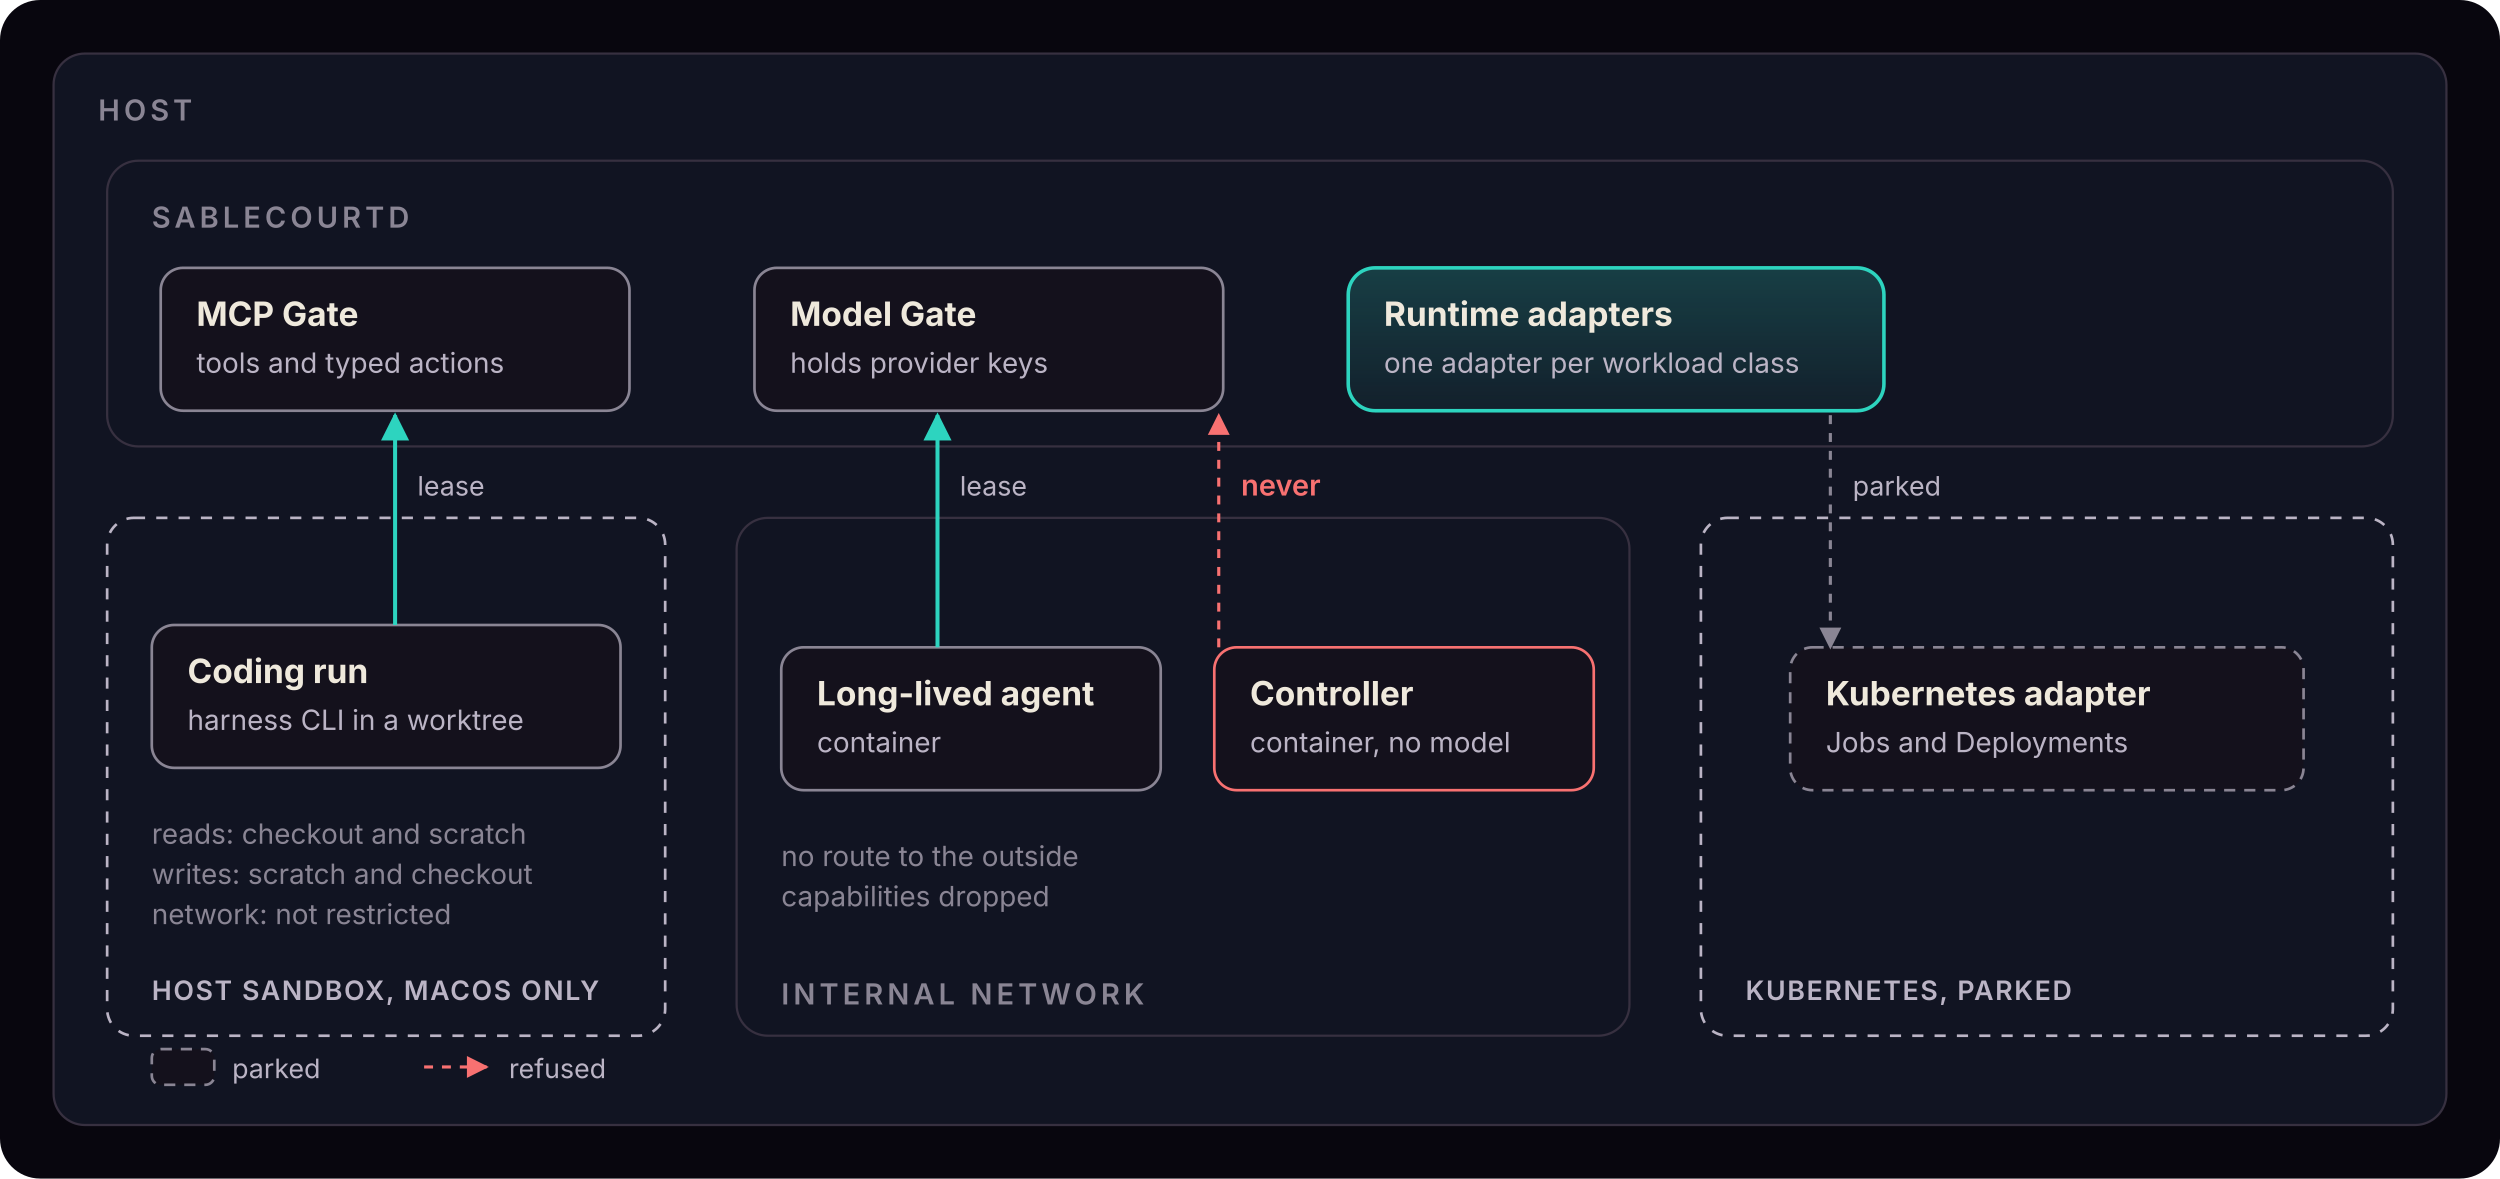
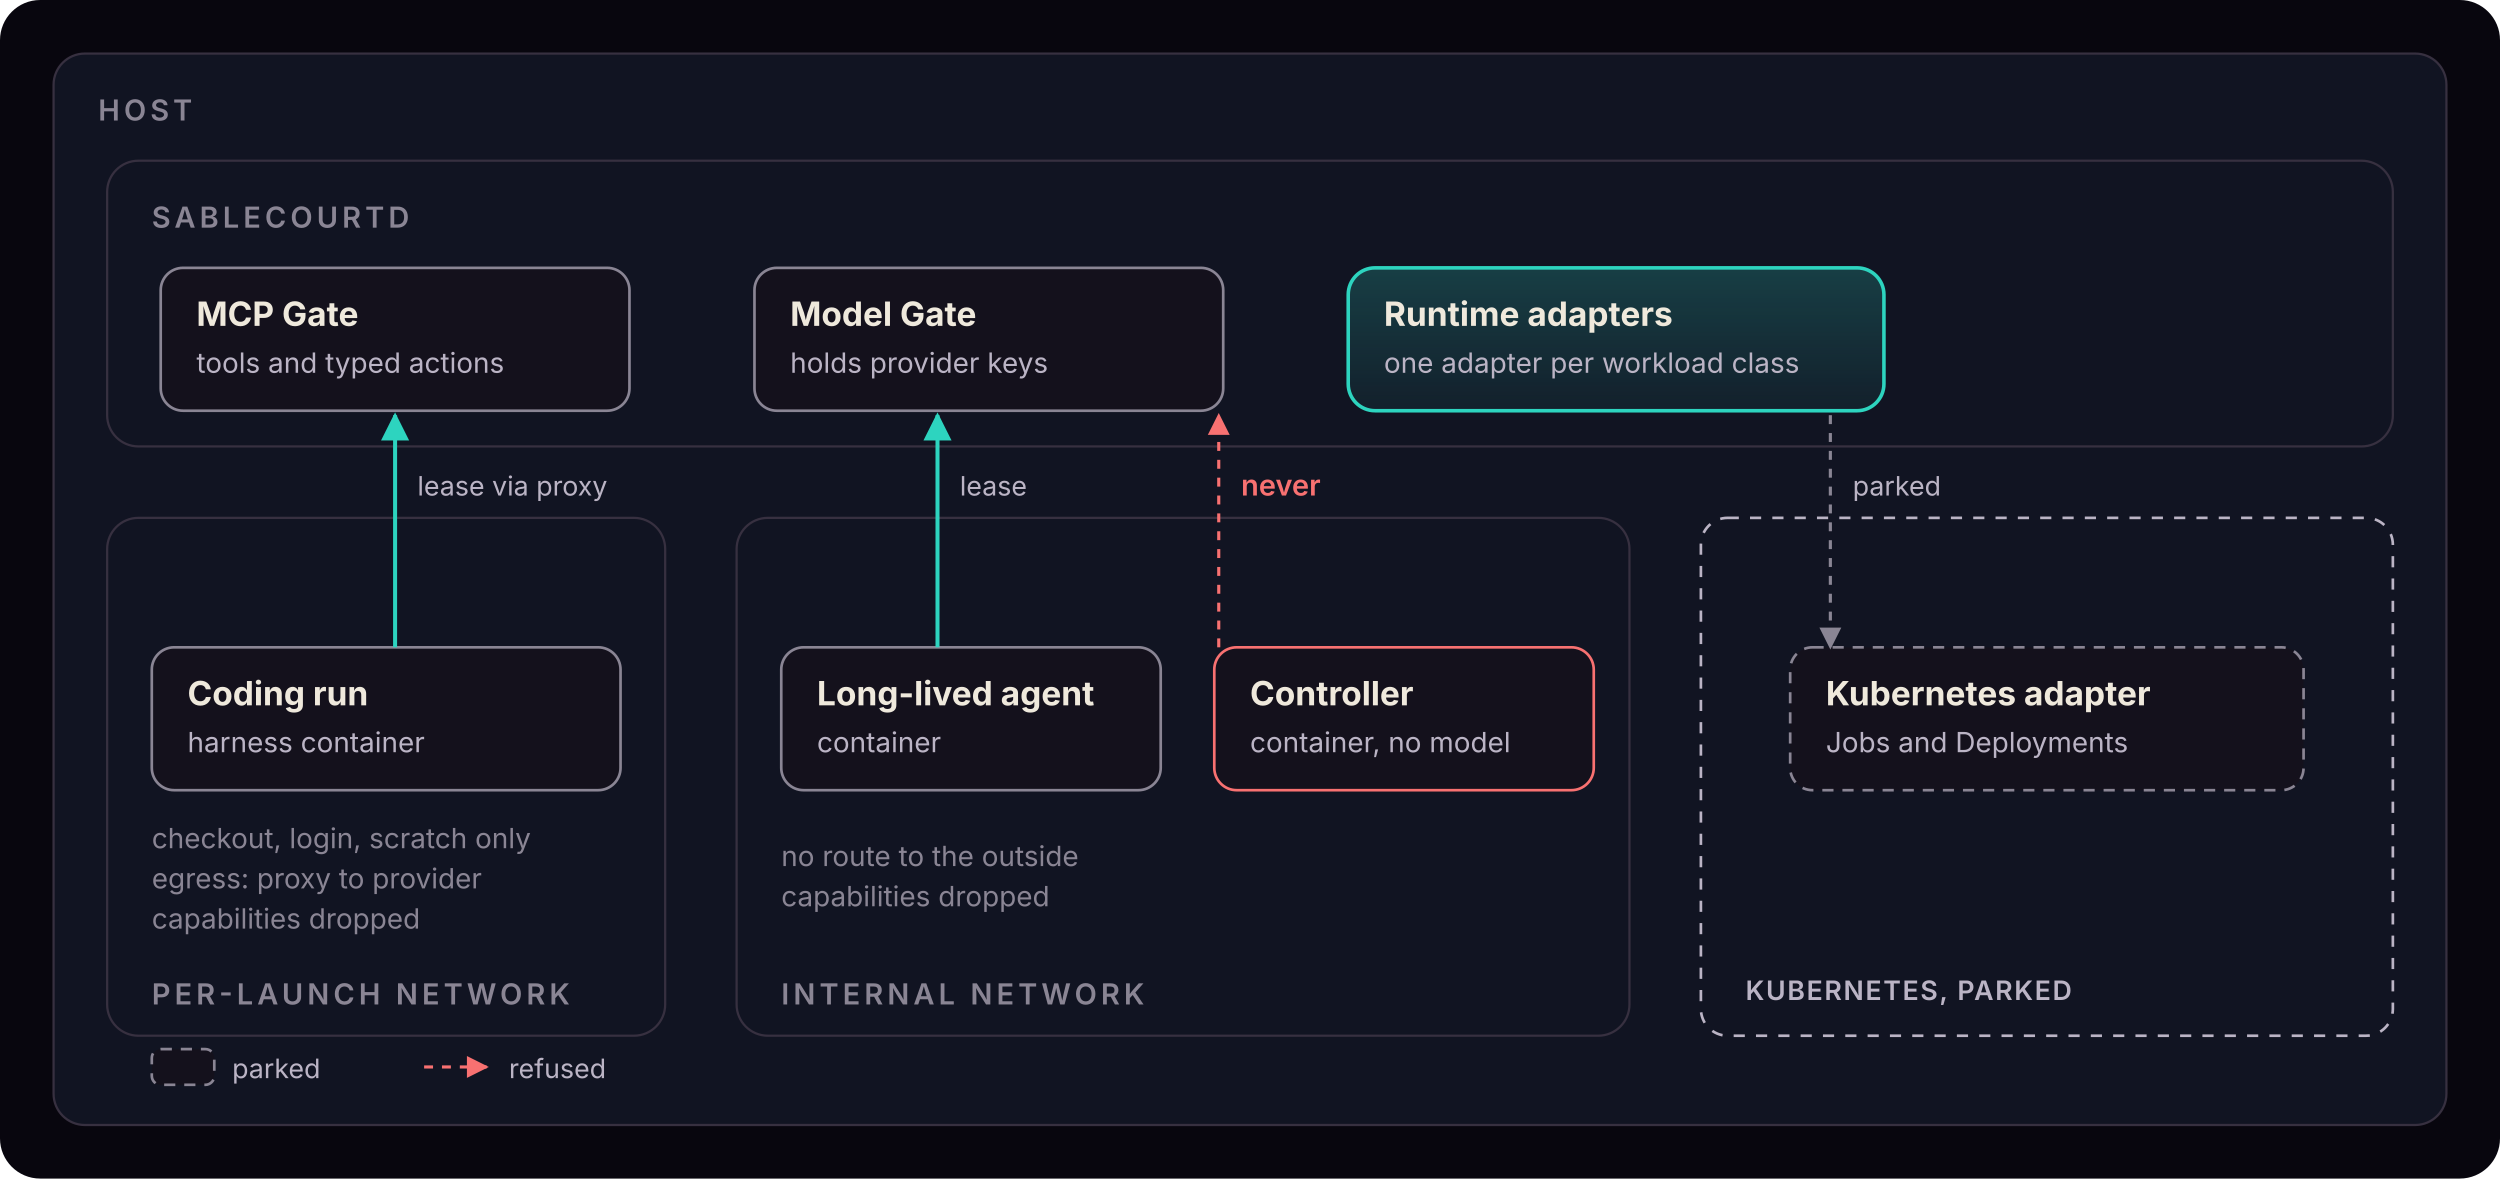
<svg xmlns="http://www.w3.org/2000/svg" viewBox="0 0 1120 528" role="img" aria-labelledby="t d" data-diagram="nested" font-family="system-ui, -apple-system, BlinkMacSystemFont, 'Segoe UI', sans-serif">
  <defs>
    <marker id="a" viewBox="0 0 10 10" refX="9" refY="5" markerWidth="7" markerHeight="7" orient="auto-start-reverse">
      <path d="M0 0 10 5 0 10z" fill="#2dd4bf" />
    </marker>
    <marker id="m" viewBox="0 0 10 10" refX="9" refY="5" markerWidth="7" markerHeight="7" orient="auto-start-reverse">
      <path d="M0 0 10 5 0 10z" fill="#8a8594" />
    </marker>
    <marker id="x" viewBox="0 0 10 10" refX="9" refY="5" markerWidth="7" markerHeight="7" orient="auto-start-reverse">
      <path d="M0 0 10 5 0 10z" fill="#f87171" />
    </marker>
    <linearGradient id="glow" x1="0" y1="0" x2="0" y2="1">
      <stop offset="0" stop-color="#2dd4bf" stop-opacity=".22" />
      <stop offset="1" stop-color="#2dd4bf" stop-opacity=".06" />
    </linearGradient>
    <style>
      .lane{fill:#111422;stroke:#373040}
      .lanet{fill:#8a8594;font-size:13px;font-weight:600;letter-spacing:.14em}
      .box{fill:#14111c;stroke:#8a8594;stroke-width:1.2}
      .key{fill:url(#glow);stroke:#2dd4bf;stroke-width:1.6}
      .ext{fill:#14111c;stroke:#7fd6b4;stroke-width:1.2}
      .plan{fill:#14111c;stroke:#8a8594;stroke-width:1.2;stroke-dasharray:5 4}
      .wait{fill:#14111c;stroke:#f0b86a;stroke-width:1.2}
      .bad{fill:#14111c;stroke:#f87171;stroke-width:1.2}
      .frame{fill:none;stroke:#bbb4c5;stroke-dasharray:5 5;stroke-width:1.2}
      .h{fill:#efe9dc;font-size:15px;font-weight:650}
      .s{fill:#bbb4c5;font-size:12.5px}
      .cap{fill:#8a8594;font-size:12.5px}
      .pn{fill:#8a8594;font-size:12px;font-weight:600;letter-spacing:.06em}
      .n{fill:#2dd4bf;font-size:12px;font-weight:700;letter-spacing:.08em}
      .idt{fill:#bbb4c5;font-size:12px;font-weight:600;letter-spacing:.06em}
      .lbl{fill:#bbb4c5;font-size:12px}
      .no{fill:#f87171;font-size:13px;font-weight:600}
      .f{stroke:#2dd4bf;stroke-width:1.8;fill:none}
      .r{stroke:#8a8594;stroke-width:1.4;fill:none;stroke-dasharray:4 4}
      .deny{stroke:#f87171;stroke-width:1.4;fill:none;stroke-dasharray:4 4}
      .life{stroke:#373040;stroke-width:1.2;fill:none;stroke-dasharray:4 4}
    </style>
  </defs>
  <rect width="1120" height="528" rx="18" fill="#08060e" />
  <rect class="lane" x="24" y="24" width="1072" height="480" rx="14" />
  <text class="lanet" x="44" y="54">HOST</text>
  <rect class="lane" x="48" y="72" width="1024" height="128" rx="14" />
  <text class="lanet" x="68" y="102">SABLECOURTD</text>
  <rect class="box" x="72" y="120" width="210" height="64" rx="10" />
  <text class="h" x="88" y="146">MCP Gate</text>
  <text class="s" x="88" y="167">tools and typed actions</text>
  <rect class="box" x="338" y="120" width="210" height="64" rx="10" />
  <text class="h" x="354" y="146">Model Gate</text>
  <text class="s" x="354" y="167">holds provider keys</text>
  <rect class="key" x="604" y="120" width="240" height="64" rx="12" />
  <text class="h" x="620" y="146">Runtime adapters</text>
  <text class="s" x="620" y="167">one adapter per workload class</text>
-   <rect class="frame" x="48" y="232" width="250" height="232" rx="12" />
-   <text class="idt" x="68" y="448">HOST SANDBOX, MACOS ONLY</text>
-   <rect class="box" x="68" y="280" width="210" height="64" rx="10" />
-   <text class="h" x="84" y="306">Coding run</text>
-   <text class="s" x="84" y="327">harness CLI in a worktree</text>
-   <text class="cap" x="68" y="378">reads: checkout and scratch</text>
-   <text class="cap" x="68" y="396">writes: scratch and checkout</text>
-   <text class="cap" x="68" y="414">network: not restricted</text>
+   <rect class="lane" x="48" y="232" width="250" height="232" rx="14" />
+   <text class="lanet" x="68" y="450">PER-LAUNCH NETWORK</text>
+   <rect class="box" x="68" y="290" width="210" height="64" rx="10" />
+   <text class="h" x="84" y="316">Coding run</text>
+   <text class="s" x="84" y="337">harness container</text>
+   <text class="cap" x="68" y="380">checkout, login, scratch only</text>
+   <text class="cap" x="68" y="398">egress: proxy to provider</text>
+   <text class="cap" x="68" y="416">capabilities dropped</text>
  <rect class="lane" x="330" y="232" width="400" height="232" rx="14" />
  <text class="lanet" x="350" y="450">INTERNAL NETWORK</text>
  <rect class="box" x="350" y="290" width="170" height="64" rx="10" />
  <text class="h" x="366" y="316">Long-lived agent</text>
  <text class="s" x="366" y="337">container</text>
  <rect class="bad" x="544" y="290" width="170" height="64" rx="10" />
  <text class="h" x="560" y="316">Controller</text>
  <text class="s" x="560" y="337">container, no model</text>
  <text class="cap" x="350" y="388">no route to the outside</text>
  <text class="cap" x="350" y="406">capabilities dropped</text>
  <rect class="frame" x="762" y="232" width="310" height="232" rx="12" />
  <text class="idt" x="782" y="448">KUBERNETES, PARKED</text>
  <rect class="plan" x="802" y="290" width="230" height="64" rx="10" />
  <text class="h" x="818" y="316">Kubernetes adapter</text>
  <text class="s" x="818" y="337">Jobs and Deployments</text>
-   <path class="f" d="M177 280V186" marker-end="url(#a)" />
-   <text class="lbl" x="187" y="222">lease</text>
+   <path class="f" d="M177 290V186" marker-end="url(#a)" />
+   <text class="lbl" x="187" y="222">lease via proxy</text>
  <path class="f" d="M420 290V186" marker-end="url(#a)" />
  <text class="lbl" x="430" y="222">lease</text>
  <path class="deny" d="M546 290V186" marker-end="url(#x)" />
  <text class="no" x="556" y="222">never</text>
  <path class="r" d="M820 186V290" marker-end="url(#m)" />
  <text class="lbl" x="830" y="222">parked</text>
  <rect class="plan" x="68" y="470" width="28" height="16" rx="4" />
  <text class="lbl" x="104" y="483">parked</text>
  <path class="deny" d="M190 478H218" marker-end="url(#x)" />
  <text class="lbl" x="228" y="483">refused</text>
</svg>
